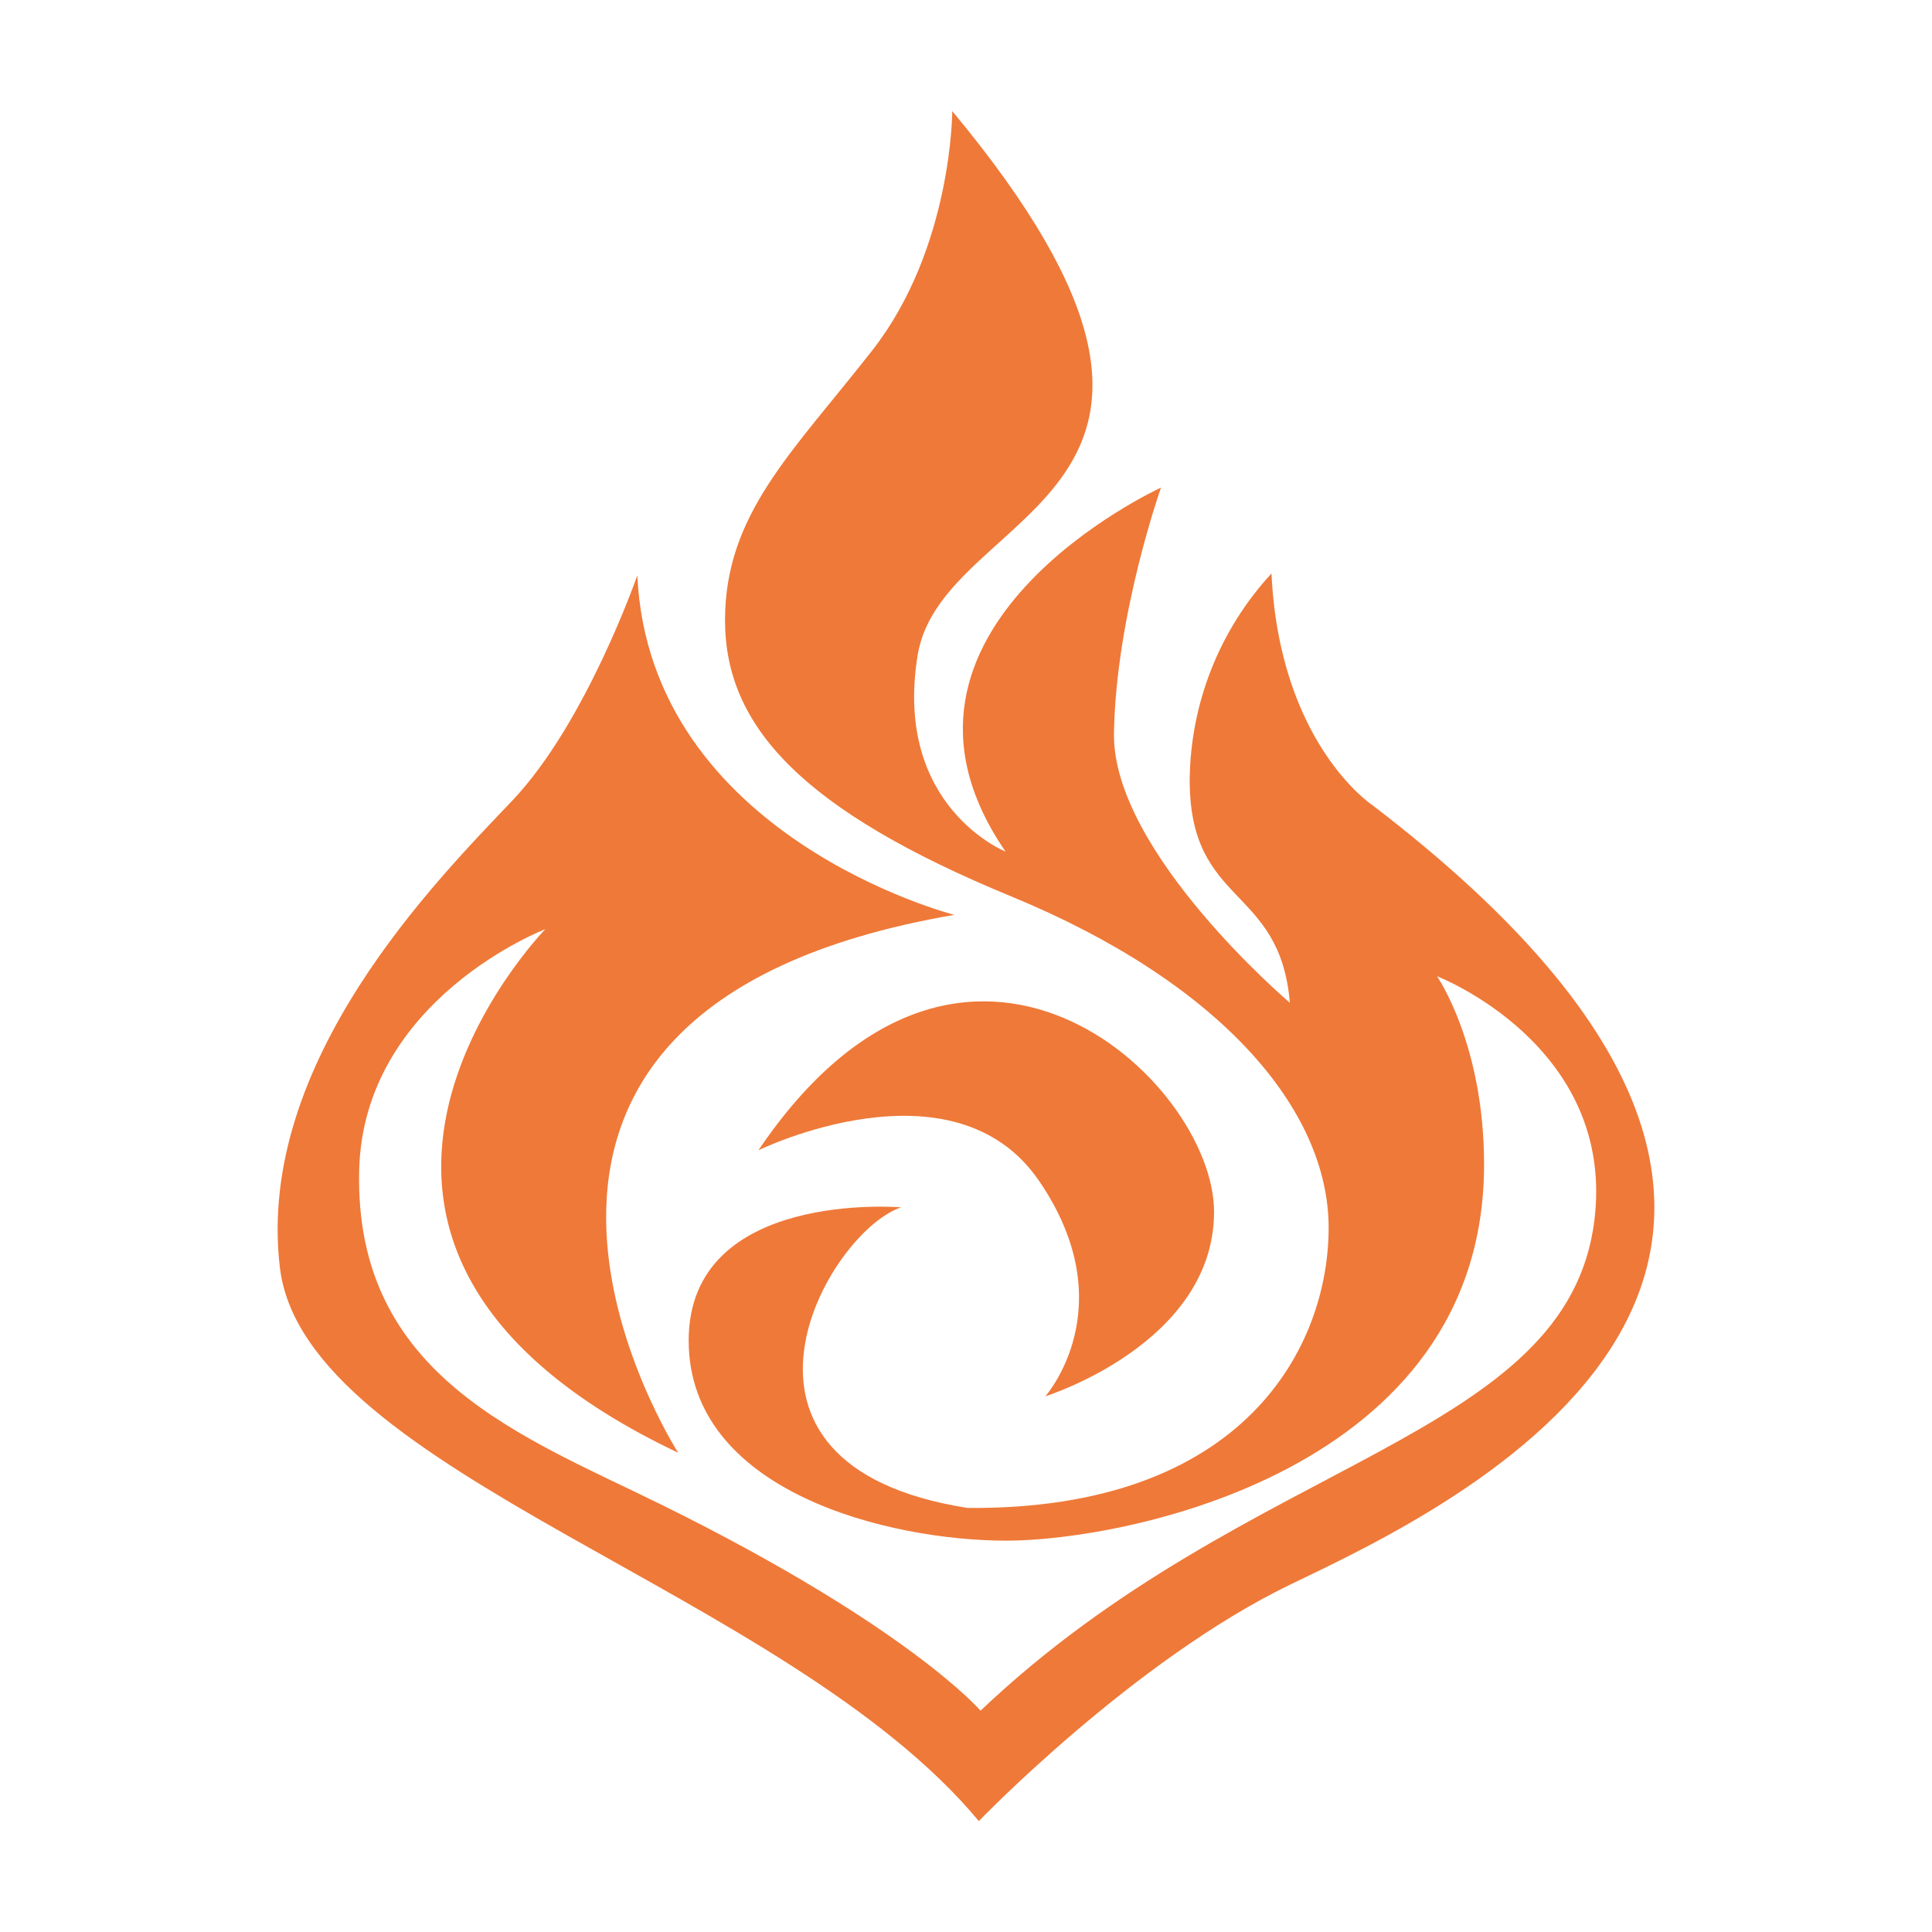
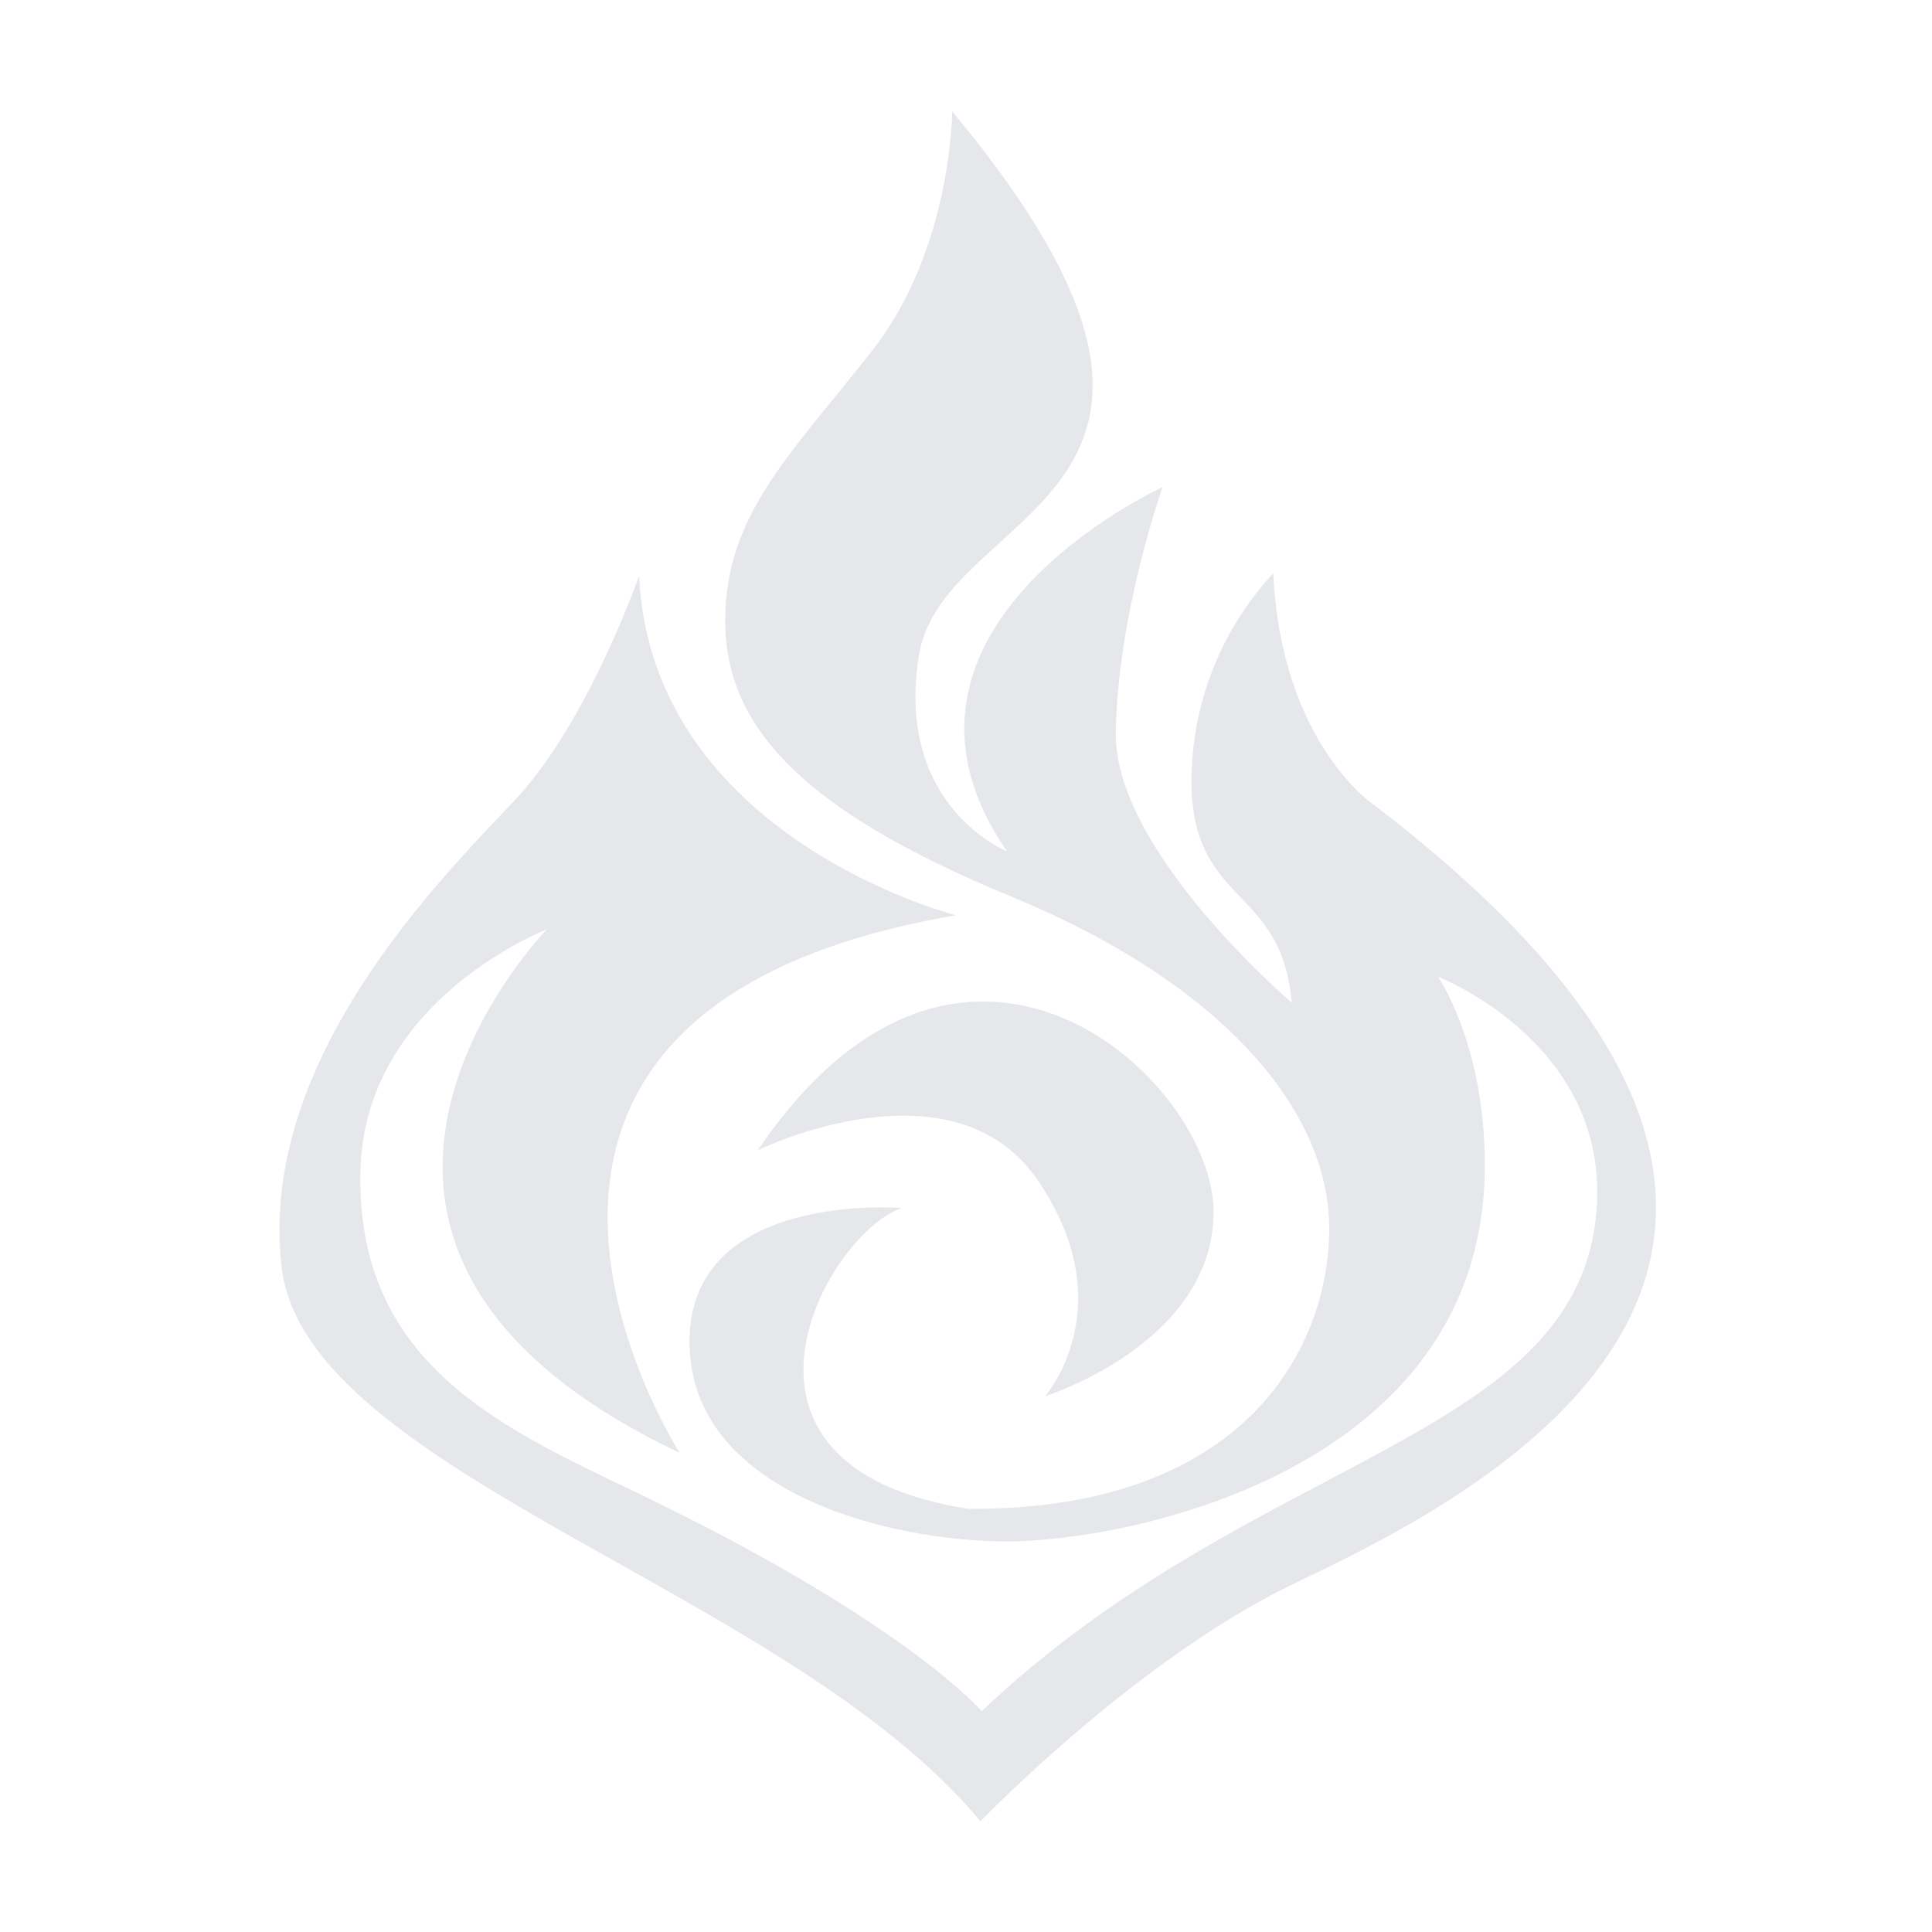
- <svg xmlns="http://www.w3.org/2000/svg" viewBox="0 0 314.09 314.09">
-   <defs>
-     <style>.cls-1{fill:#ef7938;}.cls-2{fill:none;}</style>
-   </defs>
-   <g id="Livello_2" data-name="Livello 2">
-     <g id="Livello_10" data-name="Livello 10">
-       <path class="cls-1" d="M154.81,18.06s0,22.28-13,38.9-23.94,26.6-23.94,43.89,12.64,30.92,46.55,44.89S216,180.32,216,199.6s-13.62,45.93-58.71,45.55c-44.53-7-22.75-44.88-10.79-48.87,0,0-34.54-2.95-34.54,21.66s32.55,32.53,51.67,32.53,77.64-11.3,77.64-61.17c0-19.58-7.65-30.59-7.65-30.59s29,11.17,25.6,39.56c-4.33,35.86-56.18,38.36-99.81,79.84,0,0-11.62-13.58-51.47-33.29-22.82-11.28-50.32-20.93-49.55-54.5.64-27.92,30.26-39.26,30.26-39.26s-49.87,51.2,21.61,85.12c0,0-46.21-71.82,44.89-87.45,0,0-49.54-12.63-51.54-55.19,0,0-8.31,23.94-20.28,36.57S41.51,172.48,45.5,206.06s82.38,52.39,113.63,90c0,0,25.27-26.27,50.87-38.57s111.05-51.87,13-126.68c0,0-15-10-16.29-37.58a50.17,50.17,0,0,0-13.3,33.59c0,20.61,14.67,17,16.29,36.21,0,0-28.93-24.58-28.6-43.86s7.65-39.9,7.65-39.9-50.2,22.94-25.27,59.18c0,0-18.29-7.31-14.3-31.92S207.34,81.23,154.81,18.06Z" />
-       <path class="cls-1" d="M169.94,227s27.43-8.56,27.43-30-40.72-59.34-74.07-10c0,0,31.67-15.46,45.64,5S169.94,227,169.94,227Z" />
-       <rect class="cls-2" width="314.09" height="314.09" />
+ <svg xmlns="http://www.w3.org/2000/svg" version="1.1" id="Capa_1" x="0px" y="0px" viewBox="0 0 314.1 314.1" style="enable-background:new 0 0 314.1 314.1;" xml:space="preserve">
+   <style type="text/css">
+ 	.st0{fill:#E5E7EB;}
+ 	.st1{fill:none;}
+ </style>
+   <g id="Livello_2">
+     <g id="Livello_10">
+       <path class="st0" d="M154.8,18.1c0,0,0,22.3-13,38.9s-23.9,26.6-23.9,43.9s12.6,30.9,46.6,44.9s51.6,34.6,51.6,53.9    s-13.6,45.9-58.7,45.6c-44.5-7-22.8-44.9-10.8-48.9c0,0-34.5-2.9-34.5,21.7s32.5,32.5,51.7,32.5s77.6-11.3,77.6-61.2    c0-19.6-7.6-30.6-7.6-30.6s29,11.2,25.6,39.6c-4.3,35.9-56.2,38.4-99.8,79.8c0,0-11.6-13.6-51.5-33.3    c-22.8-11.3-50.3-20.9-49.5-54.5c0.6-27.9,30.3-39.3,30.3-39.3s-49.9,51.2,21.6,85.1c0,0-46.2-71.8,44.9-87.4    c0,0-49.5-12.6-51.5-55.2c0,0-8.3,23.9-20.3,36.6s-41.8,42.4-37.8,75.9s82.4,52.4,113.6,90c0,0,25.3-26.3,50.9-38.6    s111-51.9,13-126.7c0,0-15-10-16.3-37.6c-8.5,9.2-13.2,21.1-13.3,33.6c0,20.6,14.7,17,16.3,36.2c0,0-28.9-24.6-28.6-43.9    s7.6-39.9,7.6-39.9s-50.2,22.9-25.3,59.2c0,0-18.3-7.3-14.3-31.9S207.3,81.2,154.8,18.1z" />
+       <path class="st0" d="M169.9,227c0,0,27.4-8.6,27.4-30s-40.7-59.3-74.1-10c0,0,31.7-15.5,45.6,5S169.9,227,169.9,227z" />
+       <rect y="0" class="st1" width="314.1" height="314.1" />
    </g>
  </g>
</svg>
